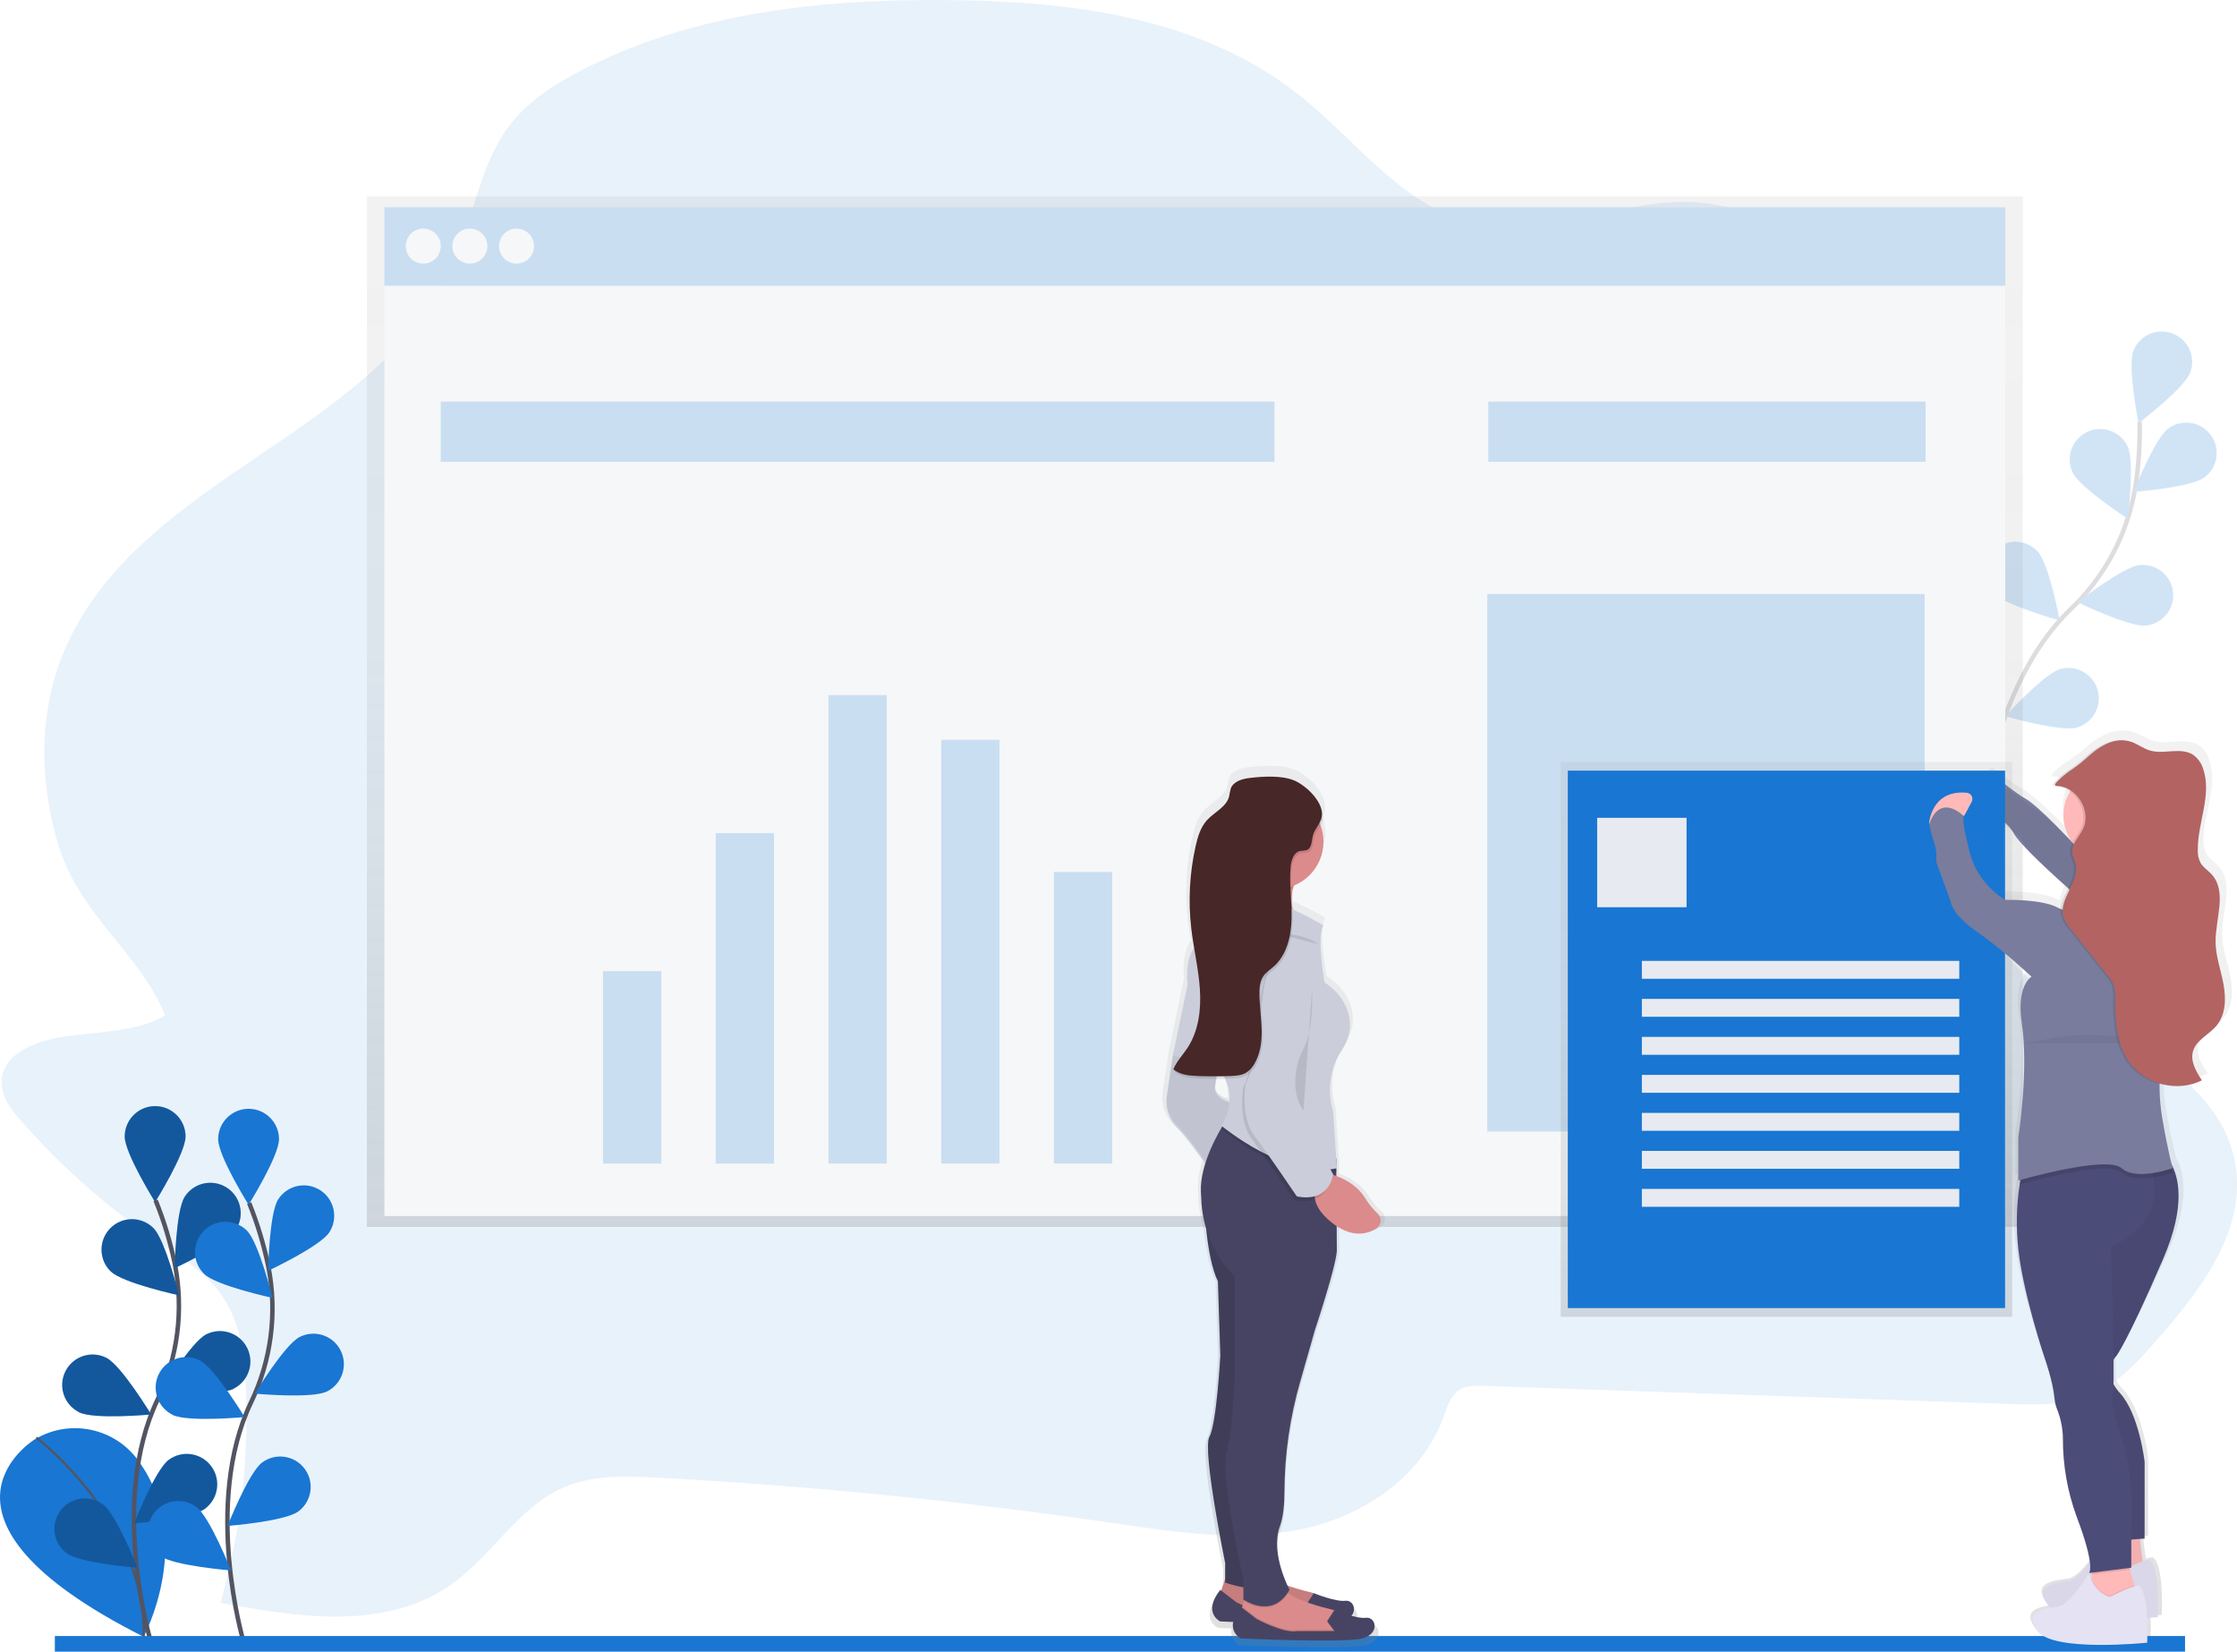
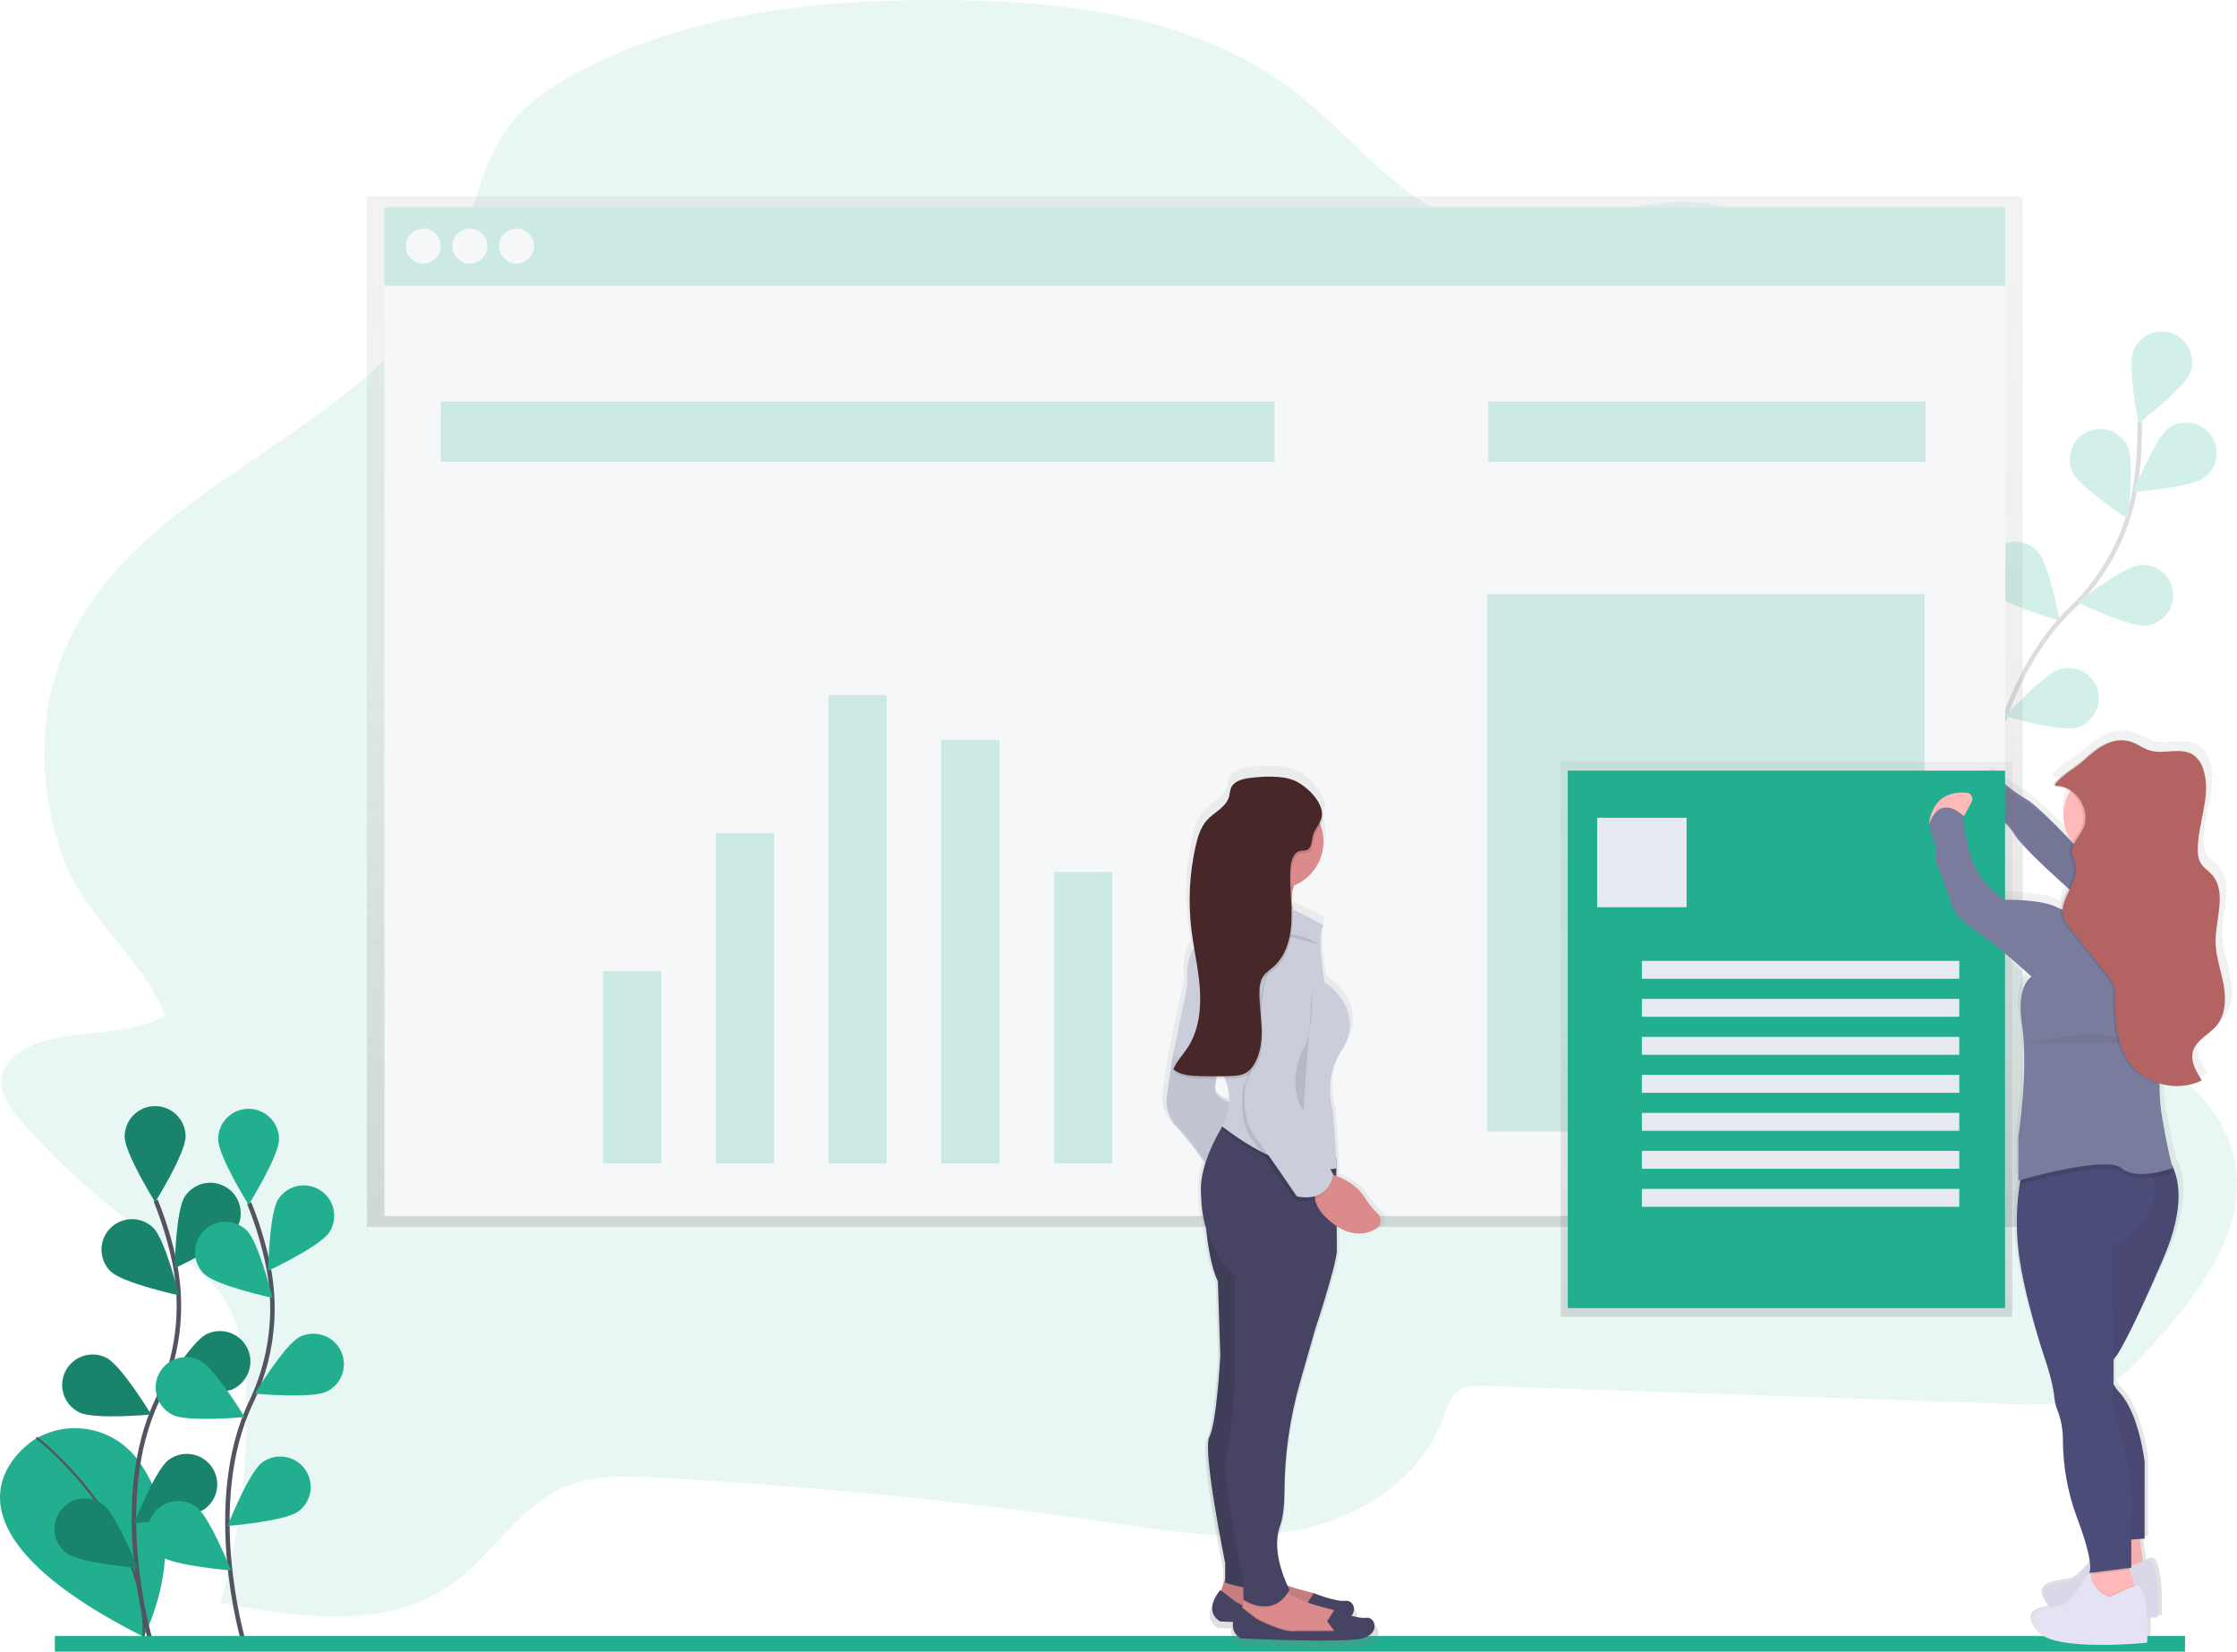
<svg xmlns="http://www.w3.org/2000/svg" xmlns:xlink="http://www.w3.org/1999/xlink" id="03030b4a-9996-4111-83fa-29dc66776d7b" data-name="Layer 1" width="1000.79" height="738.83" viewBox="0 0 1000.79 738.83">
  <defs>
    <linearGradient id="c172ced9-c526-43de-8081-a3b8b4d2db3a" x1="534.54" y1="548.83" x2="534.54" y2="87.83" gradientUnits="userSpaceOnUse">
      <stop offset="0" stop-color="gray" stop-opacity="0.25" />
      <stop offset="0.54" stop-color="gray" stop-opacity="0.12" />
      <stop offset="1" stop-color="gray" stop-opacity="0.1" />
    </linearGradient>
    <linearGradient id="b55b1914-9010-4651-994a-27bfb9322cf9" x1="1028.82" y1="815.41" x2="1028.82" y2="407.41" xlink:href="#c172ced9-c526-43de-8081-a3b8b4d2db3a" />
    <linearGradient id="f578ae08-57d5-484c-bc58-a6933ab5fa51" x1="799.21" y1="589.03" x2="799.21" y2="340.83" xlink:href="#c172ced9-c526-43de-8081-a3b8b4d2db3a" />
    <linearGradient id="c6440606-d3b5-4d29-adcc-566625c77aaa" x1="2225.35" y1="817.55" x2="2225.35" y2="423.13" gradientTransform="translate(-1556)" xlink:href="#c172ced9-c526-43de-8081-a3b8b4d2db3a" />
  </defs>
-   <path d="M127.26,544.48c-12,1.95-27.05,7.53-26.91,20.5.07,6.58,4.44,12.19,8.69,17a323,323,0,0,0,61.33,54.17c10.82,7.33,22.45,14.34,29.64,25.67s9,25.75,9.57,39.47a303.38,303.38,0,0,1-11.34,96.25c35.23,6.71,74.52,12.59,103.88-8.6,17.58-12.69,29.47-33.95,49.06-42.75,13.08-5.88,27.89-5.36,42.15-4.61q101.25,5.33,202,20c28.13,4.1,56.8,8.74,84.63,3.44s55.21-22.59,65.47-50.62c1.58-4.32,3-9.14,6.54-11.74,3.2-2.32,7.39-2.27,11.28-2.13l235.08,8.08c12.88.44,26.21.8,38-4.5,11.43-5.13,20.22-15,28.68-24.67,19.35-22.06,40.16-49.2,34.47-79.14-4.55-24-24.89-40.77-45.06-52.51s-42.42-21.35-57.24-40.12c-22.55-28.57-21.66-69.46-23.06-106.53a591.77,591.77,0,0,0-12.35-99.83c-6.11-28.89-14.62-57.82-30.53-82.22S891,175.15,863.48,171.57c-35.94-4.68-72.07,17.74-107.23,8.22-29.7-8-50.14-36.43-74.75-56.13-43.71-35-101.07-42.33-155.3-43-57.5-.73-116.52,5.09-167.77,32.09-11.74,6.18-23.22,13.66-31.35,24.58-12.46,16.75-15.48,39.25-23.63,58.83C270.6,275,163.76,292,129.08,370c-12.31,27.67-12.19,59.94-3.22,89,9.65,31.27,36.81,48.54,47.58,75.8C161.85,542.26,141.31,542.19,127.26,544.48Z" transform="translate(-99.6 -80.59)" fill="#1976d2" opacity="0.1" />
+   <path d="M127.26,544.48c-12,1.95-27.05,7.53-26.91,20.5.07,6.58,4.44,12.19,8.69,17a323,323,0,0,0,61.33,54.17c10.82,7.33,22.45,14.34,29.64,25.67s9,25.75,9.57,39.47a303.38,303.38,0,0,1-11.34,96.25c35.23,6.71,74.52,12.59,103.88-8.6,17.58-12.69,29.47-33.95,49.06-42.75,13.08-5.88,27.89-5.36,42.15-4.61q101.25,5.33,202,20c28.13,4.1,56.8,8.74,84.63,3.44s55.21-22.59,65.47-50.62c1.58-4.32,3-9.14,6.54-11.74,3.2-2.32,7.39-2.27,11.28-2.13l235.08,8.08c12.88.44,26.21.8,38-4.5,11.43-5.13,20.22-15,28.68-24.67,19.35-22.06,40.16-49.2,34.47-79.14-4.55-24-24.89-40.77-45.06-52.51s-42.42-21.35-57.24-40.12c-22.55-28.57-21.66-69.46-23.06-106.53a591.77,591.77,0,0,0-12.35-99.83c-6.11-28.89-14.62-57.82-30.53-82.22S891,175.15,863.48,171.57c-35.94-4.68-72.07,17.74-107.23,8.22-29.7-8-50.14-36.43-74.75-56.13-43.71-35-101.07-42.33-155.3-43-57.5-.73-116.52,5.09-167.77,32.09-11.74,6.18-23.22,13.66-31.35,24.58-12.46,16.75-15.48,39.25-23.63,58.83C270.6,275,163.76,292,129.08,370c-12.31,27.67-12.19,59.94-3.22,89,9.65,31.27,36.81,48.54,47.58,75.8C161.85,542.26,141.31,542.19,127.26,544.48Z" transform="translate(-99.6 -80.59)" fill="#21af90" opacity="0.1" />
  <g opacity="0.2">
    <path d="M985.15,451.51s4.8-63.77,40.84-98.42A96.9,96.9,0,0,0,1054.82,299a163,163,0,0,0,2-29.73" transform="translate(-99.6 -80.59)" fill="none" stroke="#535461" stroke-miterlimit="10" stroke-width="2" />
-     <path d="M1079.44,247.3c-2.66,7-23.1,22.61-23.1,22.61s-5-25.21-2.36-32.24a13.61,13.61,0,1,1,25.47,9.63Z" transform="translate(-99.6 -80.59)" fill="#1976d2" />
-     <path d="M1085.76,294.21c-6.05,4.46-31.68,6.42-31.68,6.42s9.49-23.89,15.54-28.35a13.61,13.61,0,1,1,16.14,21.92Z" transform="translate(-99.6 -80.59)" fill="#1976d2" />
-     <path d="M1059.67,360.43c-7.48.79-30.59-10.45-30.59-10.45s20.25-15.83,27.72-16.63a13.61,13.61,0,1,1,2.87,27.08Z" transform="translate(-99.6 -80.59)" fill="#1976d2" />
-     <path d="M1028.65,406.09c-7.24,2-31.92-5.13-31.92-5.13s17.28-19,24.52-21.07a13.61,13.61,0,1,1,7.4,26.2Z" transform="translate(-99.6 -80.59)" fill="#1976d2" />
-     <path d="M1026.83,291.89c3.19,6.81,24.77,20.77,24.77,20.77s3.07-25.52-.12-32.33a13.61,13.61,0,1,0-24.65,11.56Z" transform="translate(-99.6 -80.59)" fill="#1976d2" />
-     <path d="M991.22,345.75c5.08,5.54,29.85,12.41,29.85,12.41s-4.71-25.27-9.79-30.81a13.61,13.61,0,0,0-20.07,18.4Z" transform="translate(-99.6 -80.59)" fill="#1976d2" />
-     <path d="M963.8,402.84c4.07,6.32,27.33,17.27,27.33,17.27s-.37-25.7-4.44-32a13.61,13.61,0,0,0-22.89,14.75Z" transform="translate(-99.6 -80.59)" fill="#1976d2" />
+     <path d="M1079.44,247.3c-2.66,7-23.1,22.61-23.1,22.61s-5-25.21-2.36-32.24a13.61,13.61,0,1,1,25.47,9.63Z" transform="translate(-99.6 -80.59)" fill="#21af90" />
+     <path d="M1085.76,294.21c-6.05,4.46-31.68,6.42-31.68,6.42s9.49-23.89,15.54-28.35a13.61,13.61,0,1,1,16.14,21.92Z" transform="translate(-99.6 -80.59)" fill="#21af90" />
+     <path d="M1059.67,360.43c-7.48.79-30.59-10.45-30.59-10.45s20.25-15.83,27.72-16.63a13.61,13.61,0,1,1,2.87,27.08Z" transform="translate(-99.6 -80.59)" fill="#21af90" />
+     <path d="M1028.65,406.09c-7.24,2-31.92-5.13-31.92-5.13s17.28-19,24.52-21.07a13.61,13.61,0,1,1,7.4,26.2Z" transform="translate(-99.6 -80.59)" fill="#21af90" />
+     <path d="M1026.83,291.89c3.19,6.81,24.77,20.77,24.77,20.77s3.07-25.52-.12-32.33a13.61,13.61,0,1,0-24.65,11.56Z" transform="translate(-99.6 -80.59)" fill="#21af90" />
+     <path d="M991.22,345.75c5.08,5.54,29.85,12.41,29.85,12.41s-4.71-25.27-9.79-30.81a13.61,13.61,0,0,0-20.07,18.4Z" transform="translate(-99.6 -80.59)" fill="#21af90" />
+     <path d="M963.8,402.84c4.07,6.32,27.33,17.27,27.33,17.27s-.37-25.7-4.44-32a13.61,13.61,0,0,0-22.89,14.75Z" transform="translate(-99.6 -80.59)" fill="#21af90" />
  </g>
  <polygon points="164.14 87.83 164.14 123.8 164.14 548.83 904.94 548.83 904.94 123.8 904.94 87.83 164.14 87.83" fill="url(#c172ced9-c526-43de-8081-a3b8b4d2db3a)" />
  <rect x="171.97" y="92.7" width="725.15" height="35.21" fill="#f6f7f9" />
  <g opacity="0.2">
-     <rect x="171.97" y="92.7" width="725.15" height="35.21" fill="#1976d2" />
+     <rect x="171.97" y="92.7" width="725.15" height="35.21" fill="#21af90" />
  </g>
  <rect x="171.97" y="127.91" width="725.15" height="416.05" fill="#f6f7f9" />
  <circle cx="189.36" cy="110.09" r="7.83" fill="#f6f7f9" />
  <circle cx="210.22" cy="110.09" r="7.83" fill="#f6f7f9" />
  <circle cx="231.09" cy="110.09" r="7.83" fill="#f6f7f9" />
  <g opacity="0.2">
-     <rect x="197.18" y="179.65" width="373.01" height="26.95" fill="#1976d2" />
+     <rect x="197.18" y="179.65" width="373.01" height="26.95" fill="#21af90" />
  </g>
  <g opacity="0.2">
-     <rect x="665.83" y="179.65" width="195.63" height="26.95" fill="#1976d2" />
+     <rect x="665.83" y="179.65" width="195.63" height="26.95" fill="#21af90" />
  </g>
  <g opacity="0.2">
-     <rect x="269.78" y="434.41" width="26.08" height="86.08" fill="#1976d2" />
-     <rect x="320.21" y="372.67" width="26.08" height="147.81" fill="#1976d2" />
-     <rect x="370.64" y="310.94" width="26.08" height="209.54" fill="#1976d2" />
-     <rect x="421.07" y="330.94" width="26.08" height="189.55" fill="#1976d2" />
-     <rect x="471.5" y="390.06" width="26.08" height="130.42" fill="#1976d2" />
+     <rect x="269.78" y="434.41" width="26.08" height="86.08" fill="#21af90" />
+     <rect x="320.21" y="372.67" width="26.08" height="147.81" fill="#21af90" />
+     <rect x="370.64" y="310.94" width="26.08" height="209.54" fill="#21af90" />
+     <rect x="421.07" y="330.94" width="26.08" height="189.55" fill="#21af90" />
+     <rect x="471.5" y="390.06" width="26.08" height="130.42" fill="#21af90" />
  </g>
  <g opacity="0.2">
-     <rect x="665.4" y="265.73" width="195.63" height="240.41" fill="#1976d2" />
+     <rect x="665.4" y="265.73" width="195.63" height="240.41" fill="#21af90" />
  </g>
  <path d="M1097.45,517.39c-1.25-6.36-3.65-12.58-3.71-19.06-.09-10.52,5.51-22.74-1.85-30.51-1.68-1.77-3.93-3.09-5.18-5.16a11.36,11.36,0,0,1-1.3-5.82c-.12-12.27,6.64-24.73,2.59-36.36a12.36,12.36,0,0,0-4.64-6.47c-2.34-1.52-5-1.81-7.87-1.76-2.59,0-5.32.29-8,.34A17.29,17.29,0,0,1,1063,412c-3.1-.88-5.73-2.91-8.8-3.91a14.38,14.38,0,0,0-5-.69c-6.72-.22-12.86,4.25-17.64,8.58a65.86,65.86,0,0,1-7.55,5.49c.4-.28-9.33,6.4-5.67,6.47a12.74,12.74,0,0,1,7.24,2.52,19.56,19.56,0,0,0,1,22.68c-1.59-1.56-3.35-3.27-5.15-5-5.36-5.27-12.85-12.34-16.37-14.27C999.27,430.76,991,424,991,424s-10.75,6-7.44,14.33a33.45,33.45,0,0,1,4.61,1.81,8.63,8.63,0,0,0,.63,3.23,35.6,35.6,0,0,1,9.55,4.68,16.28,16.28,0,0,1,.92,1.43c1.43,2.5,5.88,7.05,11.32,12.11,3.82,3.83,8.85,8.41,13.86,12.82-1.51,3-3.1,6-3.38,9a11.09,11.09,0,0,1-1.13-.52c-7.44-4-24.8-3.58-24.8-3.58s-14.47-7.56-17.36-24.67c0,0-2.89-10.35-2.07-13.13l-.05,0,.37-.08,3.47-6.29a2.78,2.78,0,0,0-2.28-4.08c-16.92-1.52-17.72,14-17.72,14l.15,0-.05.13c2.07,9.95,3.72,9.15,3.31,17.11l6.61,17.51s.41,6,12.4,13.93,25.63,20.3,25.63,20.3-7.23,3.78-4.55,21.09c3.28,21.16-1.65,51.34-1.65,51.34v19.5l.92-.25c-.12.65-.23,1.34-.35,2.09a109.8,109.8,0,0,0-.57,29.61c2.48,20.7,12.4,49,12.4,49s3.72,9.95,4.55,17.91a16.51,16.51,0,0,0,1.06,4.6,36.17,36.17,0,0,1,2.9,13.81,97.24,97.24,0,0,0,6.37,34.91c4.19,10.64,5.75,16.88,6.21,20.52-3,3.88-6.86,8.11-9.93,8.53-5.79.8-16.95,1.59-9.51,11.14a6.8,6.8,0,0,0,.86.91c-5.65.9-11.86,2.88-5.82,10.63,7.44,9.55,51.25,5.17,51.25,5.17s.28-5.31,0-11.14c3.07-.21,5-.4,5-.4s1.24-23.08-4.13-25.87a11.6,11.6,0,0,0-2.9.7c-.58-3.19-1-7.16-1.3-10.09l2.13-.16v-.16h.13V732.65s-2.48-21.49-11.57-31a19.32,19.32,0,0,1-3-4l-.12-.25c.06-2.72.06-6.39,0-10.6l.13-.23c.16-.26.32-.49.47-.7a8.71,8.71,0,0,1,.68-.8l.13-.17h0s5-6,21.91-43.78c10.33-23.06,7.6-36,3.9-42.67-.78-3-2.41-9.72-4.45-21.23a83.23,83.23,0,0,1-1.19-14.79,29.74,29.74,0,0,0,7.84.88,26.62,26.62,0,0,0,12-2.56c-2.7-3.94-5.52-8.56-4.16-13.09,1.54-5.16,7.64-7.53,11.16-11.69C1098.59,530.94,1098.7,523.76,1097.45,517.39Z" transform="translate(-99.6 -80.59)" fill="url(#b55b1914-9010-4651-994a-27bfb9322cf9)" />
  <path d="M992.71,428.25s-10.26,5.92-7.1,14.21c0,0,10.66,3.16,15,11.05s37.89,36.31,37.89,36.31L1063,477.59s-8.51-11.36-35.43-19.3c0,0-15.87-17-21.4-20.17S992.71,428.25,992.71,428.25Z" transform="translate(-99.6 -80.59)" fill="#797c9c" />
  <path d="M997.71,433.25s-10.26,5.92-7.1,14.21c0,0,10.66,3.16,15,11.05s37.89,36.31,37.89,36.31L1068,482.59s-8.51-11.36-35.43-19.3c0,0-15.87-17-21.4-20.17S997.71,433.25,997.71,433.25Z" transform="translate(-99.6 -80.59)" opacity="0.05" />
-   <path d="M115.22,724.41s-57.66,34.79,48.63,88.35c0,0,23.42-43.48-2.47-78.93a34.91,34.91,0,0,0-45.29-9.92Z" transform="translate(-99.6 -80.59)" fill="#1976d2" />
+   <path d="M115.22,724.41s-57.66,34.79,48.63,88.35c0,0,23.42-43.48-2.47-78.93a34.91,34.91,0,0,0-45.29-9.92Z" transform="translate(-99.6 -80.59)" fill="#21af90" />
  <path d="M115.88,723.67s49.35,37.75,48,89.08" transform="translate(-99.6 -80.59)" fill="none" stroke="#535461" stroke-miterlimit="10" />
  <path d="M166.64,813.39S148.57,752,170,706.89a96.9,96.9,0,0,0,7.84-60.79,163,163,0,0,0-8.61-28.53" transform="translate(-99.6 -80.59)" fill="none" stroke="#535461" stroke-miterlimit="10" stroke-width="2" />
-   <path d="M182.61,589c0,7.52-13.61,29.32-13.61,29.32s-13.61-21.8-13.61-29.32a13.61,13.61,0,1,1,27.23,0Z" transform="translate(-99.6 -80.59)" fill="#1976d2" />
-   <path d="M205.11,630.68c-4.09,6.31-27.36,17.21-27.36,17.21s.42-25.7,4.51-32a13.61,13.61,0,1,1,22.85,14.8Z" transform="translate(-99.6 -80.59)" fill="#1976d2" />
-   <path d="M204.13,701.84c-6.71,3.39-32.31,1-32.31,1s13.34-22,20.05-25.36a13.61,13.61,0,0,1,12.26,24.31Z" transform="translate(-99.6 -80.59)" fill="#1976d2" />
-   <path d="M191.26,755.52c-6,4.47-31.67,6.49-31.67,6.49s9.43-23.91,15.48-28.38a13.61,13.61,0,1,1,16.19,21.89Z" transform="translate(-99.6 -80.59)" fill="#1976d2" />
-   <path d="M149.17,649.35c5.39,5.24,30.52,10.67,30.52,10.67s-6.15-25-11.55-30.2a13.61,13.61,0,1,0-19,19.53Z" transform="translate(-99.6 -80.59)" fill="#1976d2" />
-   <path d="M134.91,712.32c6.71,3.39,32.31,1,32.31,1s-13.34-22-20.05-25.36a13.61,13.61,0,0,0-12.26,24.31Z" transform="translate(-99.6 -80.59)" fill="#1976d2" />
-   <path d="M129.46,775.42c6,4.47,31.67,6.49,31.67,6.49s-9.43-23.91-15.48-28.38a13.61,13.61,0,1,0-16.19,21.89Z" transform="translate(-99.6 -80.59)" fill="#1976d2" />
+   <path d="M182.61,589c0,7.52-13.61,29.32-13.61,29.32s-13.61-21.8-13.61-29.32a13.61,13.61,0,1,1,27.23,0Z" transform="translate(-99.6 -80.59)" fill="#21af90" />
+   <path d="M205.11,630.68c-4.09,6.31-27.36,17.21-27.36,17.21s.42-25.7,4.51-32a13.61,13.61,0,1,1,22.85,14.8Z" transform="translate(-99.6 -80.59)" fill="#21af90" />
+   <path d="M204.13,701.84c-6.71,3.39-32.31,1-32.31,1s13.34-22,20.05-25.36a13.61,13.61,0,0,1,12.26,24.31Z" transform="translate(-99.6 -80.59)" fill="#21af90" />
+   <path d="M191.26,755.52c-6,4.47-31.67,6.49-31.67,6.49s9.43-23.91,15.48-28.38a13.61,13.61,0,1,1,16.19,21.89Z" transform="translate(-99.6 -80.59)" fill="#21af90" />
+   <path d="M149.17,649.35c5.39,5.24,30.52,10.67,30.52,10.67s-6.15-25-11.55-30.2a13.61,13.61,0,1,0-19,19.53Z" transform="translate(-99.6 -80.59)" fill="#21af90" />
+   <path d="M134.91,712.32c6.71,3.39,32.31,1,32.31,1s-13.34-22-20.05-25.36a13.61,13.61,0,0,0-12.26,24.31Z" transform="translate(-99.6 -80.59)" fill="#21af90" />
+   <path d="M129.46,775.42c6,4.47,31.67,6.49,31.67,6.49s-9.43-23.91-15.48-28.38a13.61,13.61,0,1,0-16.19,21.89Z" transform="translate(-99.6 -80.59)" fill="#21af90" />
  <path d="M182.61,589c0,7.52-13.61,29.32-13.61,29.32s-13.61-21.8-13.61-29.32a13.61,13.61,0,1,1,27.23,0Z" transform="translate(-99.6 -80.59)" opacity="0.25" />
  <path d="M205.11,630.68c-4.09,6.31-27.36,17.21-27.36,17.21s.42-25.7,4.51-32a13.61,13.61,0,1,1,22.85,14.8Z" transform="translate(-99.6 -80.59)" opacity="0.25" />
  <path d="M204.13,701.84c-6.71,3.39-32.31,1-32.31,1s13.34-22,20.05-25.36a13.61,13.61,0,0,1,12.26,24.31Z" transform="translate(-99.6 -80.59)" opacity="0.25" />
  <path d="M191.26,755.52c-6,4.47-31.67,6.49-31.67,6.49s9.43-23.91,15.48-28.38a13.61,13.61,0,1,1,16.19,21.89Z" transform="translate(-99.6 -80.59)" opacity="0.25" />
  <path d="M149.17,649.35c5.39,5.24,30.52,10.67,30.52,10.67s-6.15-25-11.55-30.2a13.61,13.61,0,1,0-19,19.53Z" transform="translate(-99.6 -80.59)" opacity="0.25" />
  <path d="M134.91,712.32c6.71,3.39,32.31,1,32.31,1s-13.34-22-20.05-25.36a13.61,13.61,0,0,0-12.26,24.31Z" transform="translate(-99.6 -80.59)" opacity="0.25" />
  <path d="M129.46,775.42c6,4.47,31.67,6.49,31.67,6.49s-9.43-23.91-15.48-28.38a13.61,13.61,0,1,0-16.19,21.89Z" transform="translate(-99.6 -80.59)" opacity="0.25" />
  <path d="M208.45,814.56s-18.07-61.35,3.39-106.5a96.9,96.9,0,0,0,7.84-60.79,163,163,0,0,0-8.61-28.53" transform="translate(-99.6 -80.59)" fill="none" stroke="#535461" stroke-miterlimit="10" stroke-width="2" />
-   <path d="M224.42,590.2c0,7.52-13.61,29.32-13.61,29.32s-13.61-21.8-13.61-29.32a13.61,13.61,0,0,1,27.23,0Z" transform="translate(-99.6 -80.59)" fill="#1976d2" />
-   <path d="M246.93,631.84c-4.09,6.31-27.36,17.21-27.36,17.21s.42-25.7,4.51-32a13.61,13.61,0,0,1,22.85,14.8Z" transform="translate(-99.6 -80.59)" fill="#1976d2" />
-   <path d="M245.94,703c-6.71,3.39-32.31,1-32.31,1s13.34-22,20.05-25.36A13.61,13.61,0,1,1,245.94,703Z" transform="translate(-99.6 -80.59)" fill="#1976d2" />
-   <path d="M233.07,756.69c-6,4.47-31.67,6.49-31.67,6.49s9.43-23.91,15.48-28.38a13.61,13.61,0,1,1,16.19,21.89Z" transform="translate(-99.6 -80.59)" fill="#1976d2" />
-   <path d="M191,650.51c5.39,5.24,30.52,10.67,30.52,10.67s-6.15-25-11.55-30.2a13.61,13.61,0,1,0-19,19.53Z" transform="translate(-99.6 -80.59)" fill="#1976d2" />
-   <path d="M176.72,713.48c6.71,3.39,32.31,1,32.31,1s-13.34-22-20.05-25.36a13.61,13.61,0,1,0-12.26,24.31Z" transform="translate(-99.6 -80.59)" fill="#1976d2" />
-   <path d="M171.27,776.59c6,4.47,31.67,6.49,31.67,6.49s-9.43-23.91-15.48-28.38a13.61,13.61,0,0,0-16.19,21.89Z" transform="translate(-99.6 -80.59)" fill="#1976d2" />
-   <rect x="24.54" y="731.83" width="953" height="7" fill="#1976d2" />
+   <path d="M224.42,590.2c0,7.52-13.61,29.32-13.61,29.32s-13.61-21.8-13.61-29.32a13.61,13.61,0,0,1,27.23,0Z" transform="translate(-99.6 -80.59)" fill="#21af90" />
+   <path d="M246.93,631.84c-4.09,6.31-27.36,17.21-27.36,17.21s.42-25.7,4.51-32a13.61,13.61,0,0,1,22.85,14.8Z" transform="translate(-99.6 -80.59)" fill="#21af90" />
+   <path d="M245.94,703c-6.71,3.39-32.31,1-32.31,1s13.34-22,20.05-25.36A13.61,13.61,0,1,1,245.94,703Z" transform="translate(-99.6 -80.59)" fill="#21af90" />
+   <path d="M233.07,756.69c-6,4.47-31.67,6.49-31.67,6.49s9.43-23.91,15.48-28.38a13.61,13.61,0,1,1,16.19,21.89Z" transform="translate(-99.6 -80.59)" fill="#21af90" />
+   <path d="M191,650.51c5.39,5.24,30.52,10.67,30.52,10.67s-6.15-25-11.55-30.2a13.61,13.61,0,1,0-19,19.53Z" transform="translate(-99.6 -80.59)" fill="#21af90" />
+   <path d="M176.72,713.48c6.71,3.39,32.31,1,32.31,1s-13.34-22-20.05-25.36a13.61,13.61,0,1,0-12.26,24.31Z" transform="translate(-99.6 -80.59)" fill="#21af90" />
+   <path d="M171.27,776.59c6,4.47,31.67,6.49,31.67,6.49s-9.43-23.91-15.48-28.38a13.61,13.61,0,0,0-16.19,21.89Z" transform="translate(-99.6 -80.59)" fill="#21af90" />
+   <rect x="24.54" y="731.83" width="953" height="7" fill="#21af90" />
  <rect x="698.23" y="340.83" width="201.97" height="248.2" fill="url(#f578ae08-57d5-484c-bc58-a6933ab5fa51)" />
-   <rect x="701.4" y="344.73" width="195.63" height="240.41" fill="#1976d2" />
+   <rect x="701.4" y="344.73" width="195.63" height="240.41" fill="#21af90" />
  <rect x="714.54" y="365.83" width="40" height="40" fill="#e8eaf1" />
  <rect x="734.54" y="429.83" width="142" height="8" fill="#e8eaf1" />
  <rect x="734.54" y="446.83" width="142" height="8" fill="#e8eaf1" />
  <rect x="734.54" y="463.83" width="142" height="8" fill="#e8eaf1" />
  <rect x="734.54" y="480.83" width="142" height="8" fill="#e8eaf1" />
  <rect x="734.54" y="497.83" width="142" height="8" fill="#e8eaf1" />
  <rect x="734.54" y="514.83" width="142" height="8" fill="#e8eaf1" />
  <rect x="734.54" y="531.83" width="142" height="8" fill="#e8eaf1" />
  <path d="M1056.65,764.89s1.18,17.36,3.16,19.34-17.76,3.16-17.76,3.16l2.76-22.5Z" transform="translate(-99.6 -80.59)" fill="#ffb9b9" />
  <path d="M1056.65,764.89s1.18,17.36,3.16,19.34-17.76,3.16-17.76,3.16l2.76-22.5Z" transform="translate(-99.6 -80.59)" opacity="0.05" />
  <path d="M1061,778.31s-2.76,0-12.63,5.13c0,0-6.71-1.18-9.47-10.66,0,0-8.29,14.21-13.81,15s-16.18,1.58-9.08,11.05,48.94,5.13,48.94,5.13S1066.12,781.07,1061,778.31Z" transform="translate(-99.6 -80.59)" fill="#e4e2f3" />
  <path d="M1061,778.31s-2.76,0-12.63,5.13c0,0-6.71-1.18-9.47-10.66,0,0-8.29,14.21-13.81,15s-16.18,1.58-9.08,11.05,48.94,5.13,48.94,5.13S1066.12,781.07,1061,778.31Z" transform="translate(-99.6 -80.59)" opacity="0.05" />
  <path d="M1055.07,791.73l-2.76,7.5-18.15-5.13,1-7.44.25-1.8.69-5s15.39-3.95,15.39-2a30.62,30.62,0,0,0,1,4.81c.63,2.43,1.42,5.19,2,7C1054.83,790.94,1055.07,791.73,1055.07,791.73Z" transform="translate(-99.6 -80.59)" fill="#ffb9b9" />
  <path d="M1045.16,688.8a10.79,10.79,0,0,0,0,11,19.12,19.12,0,0,0,2.84,3.93c8.68,9.47,11.05,30.78,11.05,30.78v34.33l-5.92.45-9.47.73-14.21-58.41s-8.29-42.62-4.34-50.12,7.5-54.46,7.5-54.46l3.28-3.39,7.77-8.05h22.5a15.13,15.13,0,0,1,4.38,4.89c3.78,6.25,7.17,19.25-3.19,43.25-16.18,37.49-20.92,43.41-20.92,43.41A9.09,9.09,0,0,0,1045.16,688.8Z" transform="translate(-99.6 -80.59)" fill="#4c4c78" />
  <path d="M1045.29,688.63a10.79,10.79,0,0,0,0,11,19.12,19.12,0,0,0,2.84,3.93c8.68,9.47,11.05,30.78,11.05,30.78v34.33l-5.92.45-9.47.73-14.21-58.41s-8.29-42.62-4.34-50.12,7.5-54.46,7.5-54.46l3.28-3.39,7.77-8.05h22.5a15.13,15.13,0,0,1,4.38,4.89c3.78,6.25,7.17,19.25-3.19,43.25-16.18,37.49-20.92,43.41-20.92,43.41A9.09,9.09,0,0,0,1045.29,688.63Z" transform="translate(-99.6 -80.59)" opacity="0.05" />
  <path d="M1052.53,782.72l-17.09,2.14.69-5s15.39-3.95,15.39-2A30.62,30.62,0,0,0,1052.53,782.72Z" transform="translate(-99.6 -80.59)" opacity="0.1" />
  <path d="M1044,638.21s1,31.07,1.14,50.59c0,4.42,0,8.24,0,11a24.33,24.33,0,0,1-.32,4.33c-1.18,3.55,1.18,11.44,1.18,11.44a113.91,113.91,0,0,1,7.1,48.94v17.36l-18.94,2.37s3.16-2.37-5.53-25.26a99.76,99.76,0,0,1-6.09-34.62,37.05,37.05,0,0,0-2.77-13.7,16.9,16.9,0,0,1-1-4.56c-.79-7.89-4.34-17.76-4.34-17.76s-9.47-28-11.84-48.54a113,113,0,0,1,.55-29.36,73.27,73.27,0,0,1,1.42-7.34s38.58-24.28,53.15-7.5a19,19,0,0,1,3.29,5.53,36.47,36.47,0,0,1,1.86,6.15C1067.39,629.53,1044,638.21,1044,638.21Z" transform="translate(-99.6 -80.59)" fill="#4c4c78" />
  <circle cx="943.23" cy="364.64" r="20.13" fill="#ffb9b9" />
  <path d="M1031.78,457.85s8.29,23.28,0,35.52,26.44,8.29,26.44,8.29l13.42-16.18s-15.79,0-16.58-27.63S1031.78,457.85,1031.78,457.85Z" transform="translate(-99.6 -80.59)" fill="#ffb9b9" />
  <path d="M1071.64,605.06a51.79,51.79,0,0,1-8.79,2.2c-4.91.76-10.71.79-14.1-2.2-2-1.77-7-2-12.91-1.42-12.53,1.2-29.48,5.87-32.72,6.79a73.27,73.27,0,0,1,1.42-7.34s38.58-24.28,53.15-7.5h8.42a15.13,15.13,0,0,1,4.38,4.89C1071.22,603.62,1071.64,605.06,1071.64,605.06Z" transform="translate(-99.6 -80.59)" opacity="0.1" />
  <path d="M1055.07,791.73l-2.76,7.5-18.15-5.13,1-7.44c3.12,6.9,8.44,7.84,8.44,7.84a64.37,64.37,0,0,1,10.86-4.76C1054.83,790.94,1055.07,791.73,1055.07,791.73Z" transform="translate(-99.6 -80.59)" opacity="0.1" />
  <path d="M1056.25,789.76s-2.76,0-12.63,5.13c0,0-6.71-1.18-9.47-10.66,0,0-8.29,14.21-13.81,15s-16.18,1.58-9.08,11.05,48.94,5.13,48.94,5.13S1061.38,792.52,1056.25,789.76Z" transform="translate(-99.6 -80.59)" fill="#e4e2f3" />
  <path d="M962.62,449.08s.77-15.37,16.92-13.87a2.76,2.76,0,0,1,2.18,4l-3.31,6.23Z" transform="translate(-99.6 -80.59)" fill="#ffb9b9" />
  <path d="M1055.86,490.21s-19.34-3.16-24.47-7.1c0,0-3.95,7.5-11.05,3.55s-23.68-3.55-23.68-3.55a35.79,35.79,0,0,1-16.58-24.47s-2.76-10.26-2-13c0,0-10.26-10.66-15.39,3.55,2,9.87,3.55,9.08,3.16,17l6.31,17.36s.39,5.92,11.84,13.81,24.47,20.13,24.47,20.13-6.91,3.75-4.34,20.92c3.14,21-1.58,50.91-1.58,50.91v19.34s39.47-11.44,46.17-5.53,22.89,0,22.89,0-2-6.71-4.74-22.89.39-32,.39-32,10.26-27.23,15-38.28-3.55-26-11.84-31.57-11.37-2.21-11.37-2.21S1073.62,486.66,1055.86,490.21Z" transform="translate(-99.6 -80.59)" fill="#797c9c" />
  <path d="M1005.15,547.22s3.15-.76,18.93-3.13,43.41,3.16,43.41,3.16" transform="translate(-99.6 -80.59)" opacity="0.05" />
  <path d="M1018.79,432.19c9,.19,15.66,11.29,11.67,19.3-1.75,3.52-5.14,6.62-4.79,10.53.16,1.78,1.11,3.39,1.52,5.13,1.89,8-7.68,15.49-5.49,23.39a16.89,16.89,0,0,0,3.42,5.73l16.62,20.94a15.73,15.73,0,0,1,2.48,3.84,16.19,16.19,0,0,1,.72,6.15c-.08,10,.57,20.73,6.47,28.84,7.09,9.74,21.54,13.24,32.29,7.81-2.58-3.91-5.27-8.49-4-13,1.47-5.11,7.29-7.47,10.65-11.59,4.06-5,4.16-12.1,3-18.41s-3.49-12.48-3.54-18.9c-.08-10.43,5.26-22.55-1.77-30.25-1.61-1.76-3.75-3.06-4.95-5.12a11.63,11.63,0,0,1-1.24-5.78c-.11-12.16,6.34-24.53,2.47-36.06a12.25,12.25,0,0,0-4.43-6.42c-5.48-3.69-13.08-.11-19.42-2-3-.87-5.47-2.89-8.4-3.88-7.9-2.67-15.21,2.69-20.67,7.83a63,63,0,0,1-7.21,5.44C1024.58,425.5,1015.29,432.12,1018.79,432.19Z" transform="translate(-99.6 -80.59)" opacity="0.1" />
  <path d="M1019.79,432.19c9,.19,15.66,11.29,11.67,19.3-1.75,3.52-5.14,6.62-4.79,10.53.16,1.78,1.11,3.39,1.52,5.13,1.89,8-7.68,15.49-5.49,23.39a16.89,16.89,0,0,0,3.42,5.73l16.62,20.94a15.73,15.73,0,0,1,2.48,3.84,16.19,16.19,0,0,1,.72,6.15c-.08,10,.57,20.73,6.47,28.84,7.09,9.74,21.54,13.24,32.29,7.81-2.58-3.91-5.27-8.49-4-13,1.47-5.11,7.29-7.47,10.65-11.59,4.06-5,4.16-12.1,3-18.41s-3.49-12.48-3.54-18.9c-.08-10.43,5.26-22.55-1.77-30.25-1.61-1.76-3.75-3.06-4.95-5.12a11.63,11.63,0,0,1-1.24-5.78c-.11-12.16,6.34-24.53,2.47-36.06a12.25,12.25,0,0,0-4.43-6.42c-5.48-3.69-13.08-.11-19.42-2-3-.87-5.47-2.89-8.4-3.88-7.9-2.67-15.21,2.69-20.67,7.83a63,63,0,0,1-7.21,5.44C1025.58,425.5,1016.29,432.12,1019.79,432.19Z" transform="translate(-99.6 -80.59)" fill="#b36362" />
  <path d="M717.68,622.54a34.68,34.68,0,0,1-5.91-7.25c-3.46-5.44-9.25-8.37-13.22-9.83v-1.77l.24,0-.11-1.64.11,0-.28-4.34v0h0l-1.41-21.68S692,561.5,701,548.2s.56-26.06-7.9-31.05c0,0-4-21.07-.56-26.06a145.27,145.27,0,0,0-14.2-7.23q-.11-.39-.21-.8c-.09-2-.21-3.93-.32-5.89a21.54,21.54,0,0,1,.56-3c.11-.41.23-.83.36-1.26a21.63,21.63,0,0,0,13.81-20.06,21.24,21.24,0,0,0-1.34-7.44,9.48,9.48,0,0,0,1-2.36,9.63,9.63,0,0,0-1.34-6.92c-2.24-5-7.89-9.57-12-11.24-5.87-2.4-14.71-1.83-20.82-1.1-3.43.41-7.35,1.57-8.59,4.74a32.85,32.85,0,0,0-.78,3.65c-1.28,4.84-6.83,7.1-10.26,10.8-3,3.27-4.36,7.69-5.34,12a110.79,110.79,0,0,0-2,37.67c.35,2.9.81,5.78,1.3,8.66-2.06,2.9-3.92,8-3.07,17l-6.77,32.16-2.82,18.85a16.48,16.48,0,0,0,5.08,14.42c4.32,4.24,9.56,11.41,12.79,16.06a38.24,38.24,0,0,0-2.06,12.78c.07,2,.18,3.89.32,5.71A50.84,50.84,0,0,0,638,629.59c.79,7.74,2.36,17.64,5.42,24l1.13,33.82s-1.69,31.05-5.08,37.15,7.34,57.67,7.34,57.67v7.21L645,794.72l-.45-.34c-8.47,10.54,0,14.42,0,14.42s2.3.11,6,.25a6.81,6.81,0,0,0,3.61,7.51s48,2.22,56.46,0,6.21-10,1.69-9.43a20.65,20.65,0,0,1-6.76-.89c2.64-3.09.53-7.28-2.83-6.87-4.52.55-14.68-3.47-14.68-3.47l0,.07a7.63,7.63,0,0,0-1-.3,113.24,113.24,0,0,1-11.17-3.15c-2.18-4.67-7.2-17.23-3.6-27,1.63-4.4,2.16-10.26,2.16-15.94A182.08,182.08,0,0,1,681.86,699l6.77-23.27s9.6-28.28,10.16-36l-.08-11.32c7.94,5.11,14.24,3.56,18.27,1.19A4.35,4.35,0,0,0,717.68,622.54Zm-75.35-58.82c.19-.81.35-1.7.49-2.63q2,0,4,0a20.6,20.6,0,0,1,2,10.91C645.76,571,641.18,568.62,642.33,563.72Z" transform="translate(-99.6 -80.59)" fill="url(#c6440606-d3b5-4d29-adcc-566625c77aaa)" />
  <path d="M647.7,786.85l-2.17,6.52,7.06,7.06,23.36,5.43,16.84-1.63-1.09-6h0a7.21,7.21,0,0,0-5.35-5.26c-6.92-1.63-20.12-5.33-22.9-10.49Z" transform="translate(-99.6 -80.59)" fill="#db8b8b" />
  <path d="M647.7,786.85l-2.17,6.52,7.06,7.06,23.36,5.43,16.84-1.63-1.09-6h0a7.21,7.21,0,0,0-5.35-5.26c-6.92-1.63-20.12-5.33-22.9-10.49Z" transform="translate(-99.6 -80.59)" opacity="0.1" />
  <path d="M687.36,802.61l-3.26-4.35,3.26-5s9.78,3.95,14.12,3.4,6.52,7.06-1.63,9.24-54.33,0-54.33,0-8.15-3.8,0-14.12l7.06,5.43s12,6.52,17.93,5.43Z" transform="translate(-99.6 -80.59)" fill="#474463" />
  <path d="M702,811.84l-16.84,1.63L661.82,808,654.76,801l.58-1.73.81-2.42.79-2.37,15.75-4.35a9.76,9.76,0,0,0,3.19,3.2c5.12,3.5,14.31,6,19.7,7.29a5.65,5.65,0,0,1,.67.2,7.18,7.18,0,0,1,4.68,5.06Z" transform="translate(-99.6 -80.59)" fill="#db8b8b" />
  <path d="M702,811.84l-16.84,1.63L661.82,808,654.76,801l.58-1.73,6.49,5s12,6.52,17.93,5.43h16.84l-3.26-4.35,2.93-4.52a7.18,7.18,0,0,1,4.68,5.06Z" transform="translate(-99.6 -80.59)" opacity="0.1" />
  <path d="M696.59,810.21l-3.26-4.35,3.26-5s9.78,3.95,14.12,3.4,6.52,7.06-1.63,9.24-54.33,0-54.33,0-8.15-3.8,0-14.12l7.06,5.43s12,6.52,17.93,5.43Z" transform="translate(-99.6 -80.59)" fill="#474463" />
  <path d="M683,495.12s-26.08,2.72-22.27-8.15a19.56,19.56,0,0,0,.8-9.59,26.59,26.59,0,0,0-4.61-11.05l24.45,3.8a30.62,30.62,0,0,0-3.31,7.85C675.15,489.51,683,495.12,683,495.12Z" transform="translate(-99.6 -80.59)" fill="#db8b8b" />
  <path d="M638.46,619s.54,23.36,6,34.77l1.09,33.14s-1.63,30.42-4.89,36.4,7.06,56.5,7.06,56.5v8.69S665.08,795,670,787.4l-4.89-64.65,2.17-89.64Z" transform="translate(-99.6 -80.59)" fill="#474463" />
  <path d="M638.46,619s.54,23.36,6,34.77l1.09,33.14s-1.63,30.42-4.89,36.4,7.06,56.5,7.06,56.5v8.69S665.08,795,670,787.4l-4.89-64.65,2.17-89.64Z" transform="translate(-99.6 -80.59)" opacity="0.1" />
  <path d="M627.6,544l-3.26,8.69-2.72,18.47a16.34,16.34,0,0,0,4.89,14.12c6.52,6.52,15.21,20.1,15.21,20.1l10.32-31s-10.32-1.63-8.69-8.69,1.09-20.1,1.09-20.1Z" transform="translate(-99.6 -80.59)" fill="#cbcdda" />
  <path d="M627.6,543l-3.26,8.69-2.72,18.47a16.34,16.34,0,0,0,4.89,14.12c6.52,6.52,15.21,20.1,15.21,20.1l10.32-31s-10.32-1.63-8.69-8.69,1.09-20.1,1.09-20.1Z" transform="translate(-99.6 -80.59)" opacity="0.05" />
  <path d="M675.88,793.31c-7,11-17.81,4.75-19.74,3.51l.79-2.37,15.75-4.35A9.76,9.76,0,0,0,675.88,793.31Z" transform="translate(-99.6 -80.59)" opacity="0.1" />
  <path d="M697.68,640.17c-.54,7.61-9.78,35.31-9.78,35.31l-6.51,22.8a181.41,181.41,0,0,0-7.16,49.6c0,5.56-.51,11.3-2.08,15.61-4.35,12,4.35,28.25,4.35,28.25-7.61,13.58-20.64,4.35-20.64,4.35V787.4s-10.32-47.26-7.61-56.5,3.8-34.23,3.8-34.23V651.58a51.17,51.17,0,0,1-14.91-32.44c-.13-1.78-.23-3.65-.3-5.59-.44-12.26,7.94-26.63,11.21-31.75.79-1.24,1.28-1.93,1.28-1.93l48,19,.11,0v1.86l0,4.11Z" transform="translate(-99.6 -80.59)" fill="#474463" />
  <path d="M681.38,470.13a30.62,30.62,0,0,0-3.31,7.85,21.26,21.26,0,0,1-16.53-.6,26.59,26.59,0,0,0-4.61-11.05Z" transform="translate(-99.6 -80.59)" opacity="0.1" />
  <circle cx="570.91" cy="376.5" r="21.19" fill="#db8b8b" />
  <path d="M697.68,604.86l-.23,0c-22.78,4.68-51.38-19.06-51.38-19.06a28.16,28.16,0,0,0,2-4c.79-1.24,1.28-1.93,1.28-1.93l48,19,.12,1.9Z" transform="translate(-99.6 -80.59)" opacity="0.1" />
  <path d="M691.7,494.57s-30.42-18.47-40.2-10.87l-13.58,17.38s-8.69,2.72-7.06,20.1l-6.52,31.51,19.56,4.89s11.41,10.87,2.17,26.62c0,0,28.79,23.9,51.61,19L696,577.69s-4.89-14.12,3.8-27.16.54-25.53-7.61-30.42C692.25,520.11,688.44,499.46,691.7,494.57Z" transform="translate(-99.6 -80.59)" fill="#cbcdda" />
  <path d="M693.33,605.4s11.41,2.17,16.84,10.87a33.86,33.86,0,0,0,5.69,7.1,4.31,4.31,0,0,1-.67,6.87c-4.31,2.59-11.34,4.19-20.22-3.11C679.75,614.64,693.33,605.4,693.33,605.4Z" transform="translate(-99.6 -80.59)" fill="#db8b8b" />
  <path d="M676.49,504.9s-10.87-1.09-13.58,27.16-7.06,34.77-7.06,34.77-2.72,14.67,3.8,23.36,19,27.16,19,27.16,13.58,3.8,16.3-9.78l-16.84-31.51s-2.72-10.87,3.8-18.47S693.33,499.46,676.49,504.9Z" transform="translate(-99.6 -80.59)" opacity="0.1" />
  <path d="M677.58,503.27s-10.87-1.09-13.58,27.16-7.06,34.77-7.06,34.77-2.72,14.67,3.8,23.36,19,27.16,19,27.16,13.58,3.8,16.3-9.78l-16.84-31.51S676.49,563.57,683,556,694.42,497.83,677.58,503.27Z" transform="translate(-99.6 -80.59)" fill="#cbcdda" />
  <path d="M686.54,523.64s1.09,16.84-3.8,26.08-4.89,21.19,0,27.71" transform="translate(-99.6 -80.59)" opacity="0.1" />
  <path d="M689.26,503s-4.35-4.35-16.84-4.89-17.93-4.35-17.93-4.35" transform="translate(-99.6 -80.59)" opacity="0.1" />
  <path d="M659,429.71c-3.3.41-7.07,1.54-8.26,4.64a32.71,32.71,0,0,0-.75,3.58c-1.23,4.75-6.57,7-9.87,10.58-2.91,3.2-4.19,7.53-5.14,11.76a110.48,110.48,0,0,0-1.91,36.91c1.06,9,3.23,17.88,3.83,26.93s-.5,18.57-5.45,26.17c-2.13,3.27-4.93,6.14-6.44,9.74,3.12,2.53,7.41,2.89,11.43,3q7,.24,14,0c2.45-.08,5-.24,7.13-1.48a11,11,0,0,0,3.74-4c2.67-4.54,3.35-10,3.23-15.25s-.95-10.49-1-15.76c-.05-2.87.17-5.91,1.82-8.26,1.19-1.7,3-2.84,4.55-4.21,5.82-5.15,7.81-13.42,8-21.19s-1.09-15.55-.43-23.29c.26-3,1.39-6.67,4.37-7.26a16.81,16.81,0,0,0,2.84-.36c2.39-.92,2.16-4.29,2.84-6.76.77-2.77,3.13-4.91,3.8-7.71,1.56-6.57-6.8-14.42-12.28-16.71C673.42,428.43,664.92,429,659,429.71Z" transform="translate(-99.6 -80.59)" opacity="0.1" />
  <path d="M658.5,428.62c-3.3.41-7.07,1.54-8.26,4.64a32.71,32.71,0,0,0-.75,3.58c-1.23,4.75-6.57,7-9.87,10.58-2.91,3.2-4.19,7.53-5.14,11.76a110.48,110.48,0,0,0-1.91,36.91c1.06,9,3.23,17.88,3.83,26.93s-.5,18.57-5.45,26.17c-2.13,3.27-4.93,6.14-6.44,9.74,3.12,2.53,7.41,2.89,11.43,3q7,.24,14,0c2.45-.08,5-.24,7.13-1.48a11,11,0,0,0,3.74-4c2.67-4.54,3.35-10,3.23-15.25s-.95-10.49-1-15.76c-.05-2.87.17-5.91,1.82-8.26,1.19-1.7,3-2.84,4.55-4.21,5.82-5.15,7.81-13.42,8-21.19s-1.09-15.55-.43-23.29c.26-3,1.39-6.67,4.37-7.26a16.81,16.81,0,0,0,2.84-.36c2.39-.92,2.16-4.29,2.84-6.76.77-2.77,3.13-4.91,3.8-7.71,1.56-6.57-6.8-14.42-12.28-16.71C672.88,427.34,664.38,427.9,658.5,428.62Z" transform="translate(-99.6 -80.59)" fill="#472727" />
</svg>
